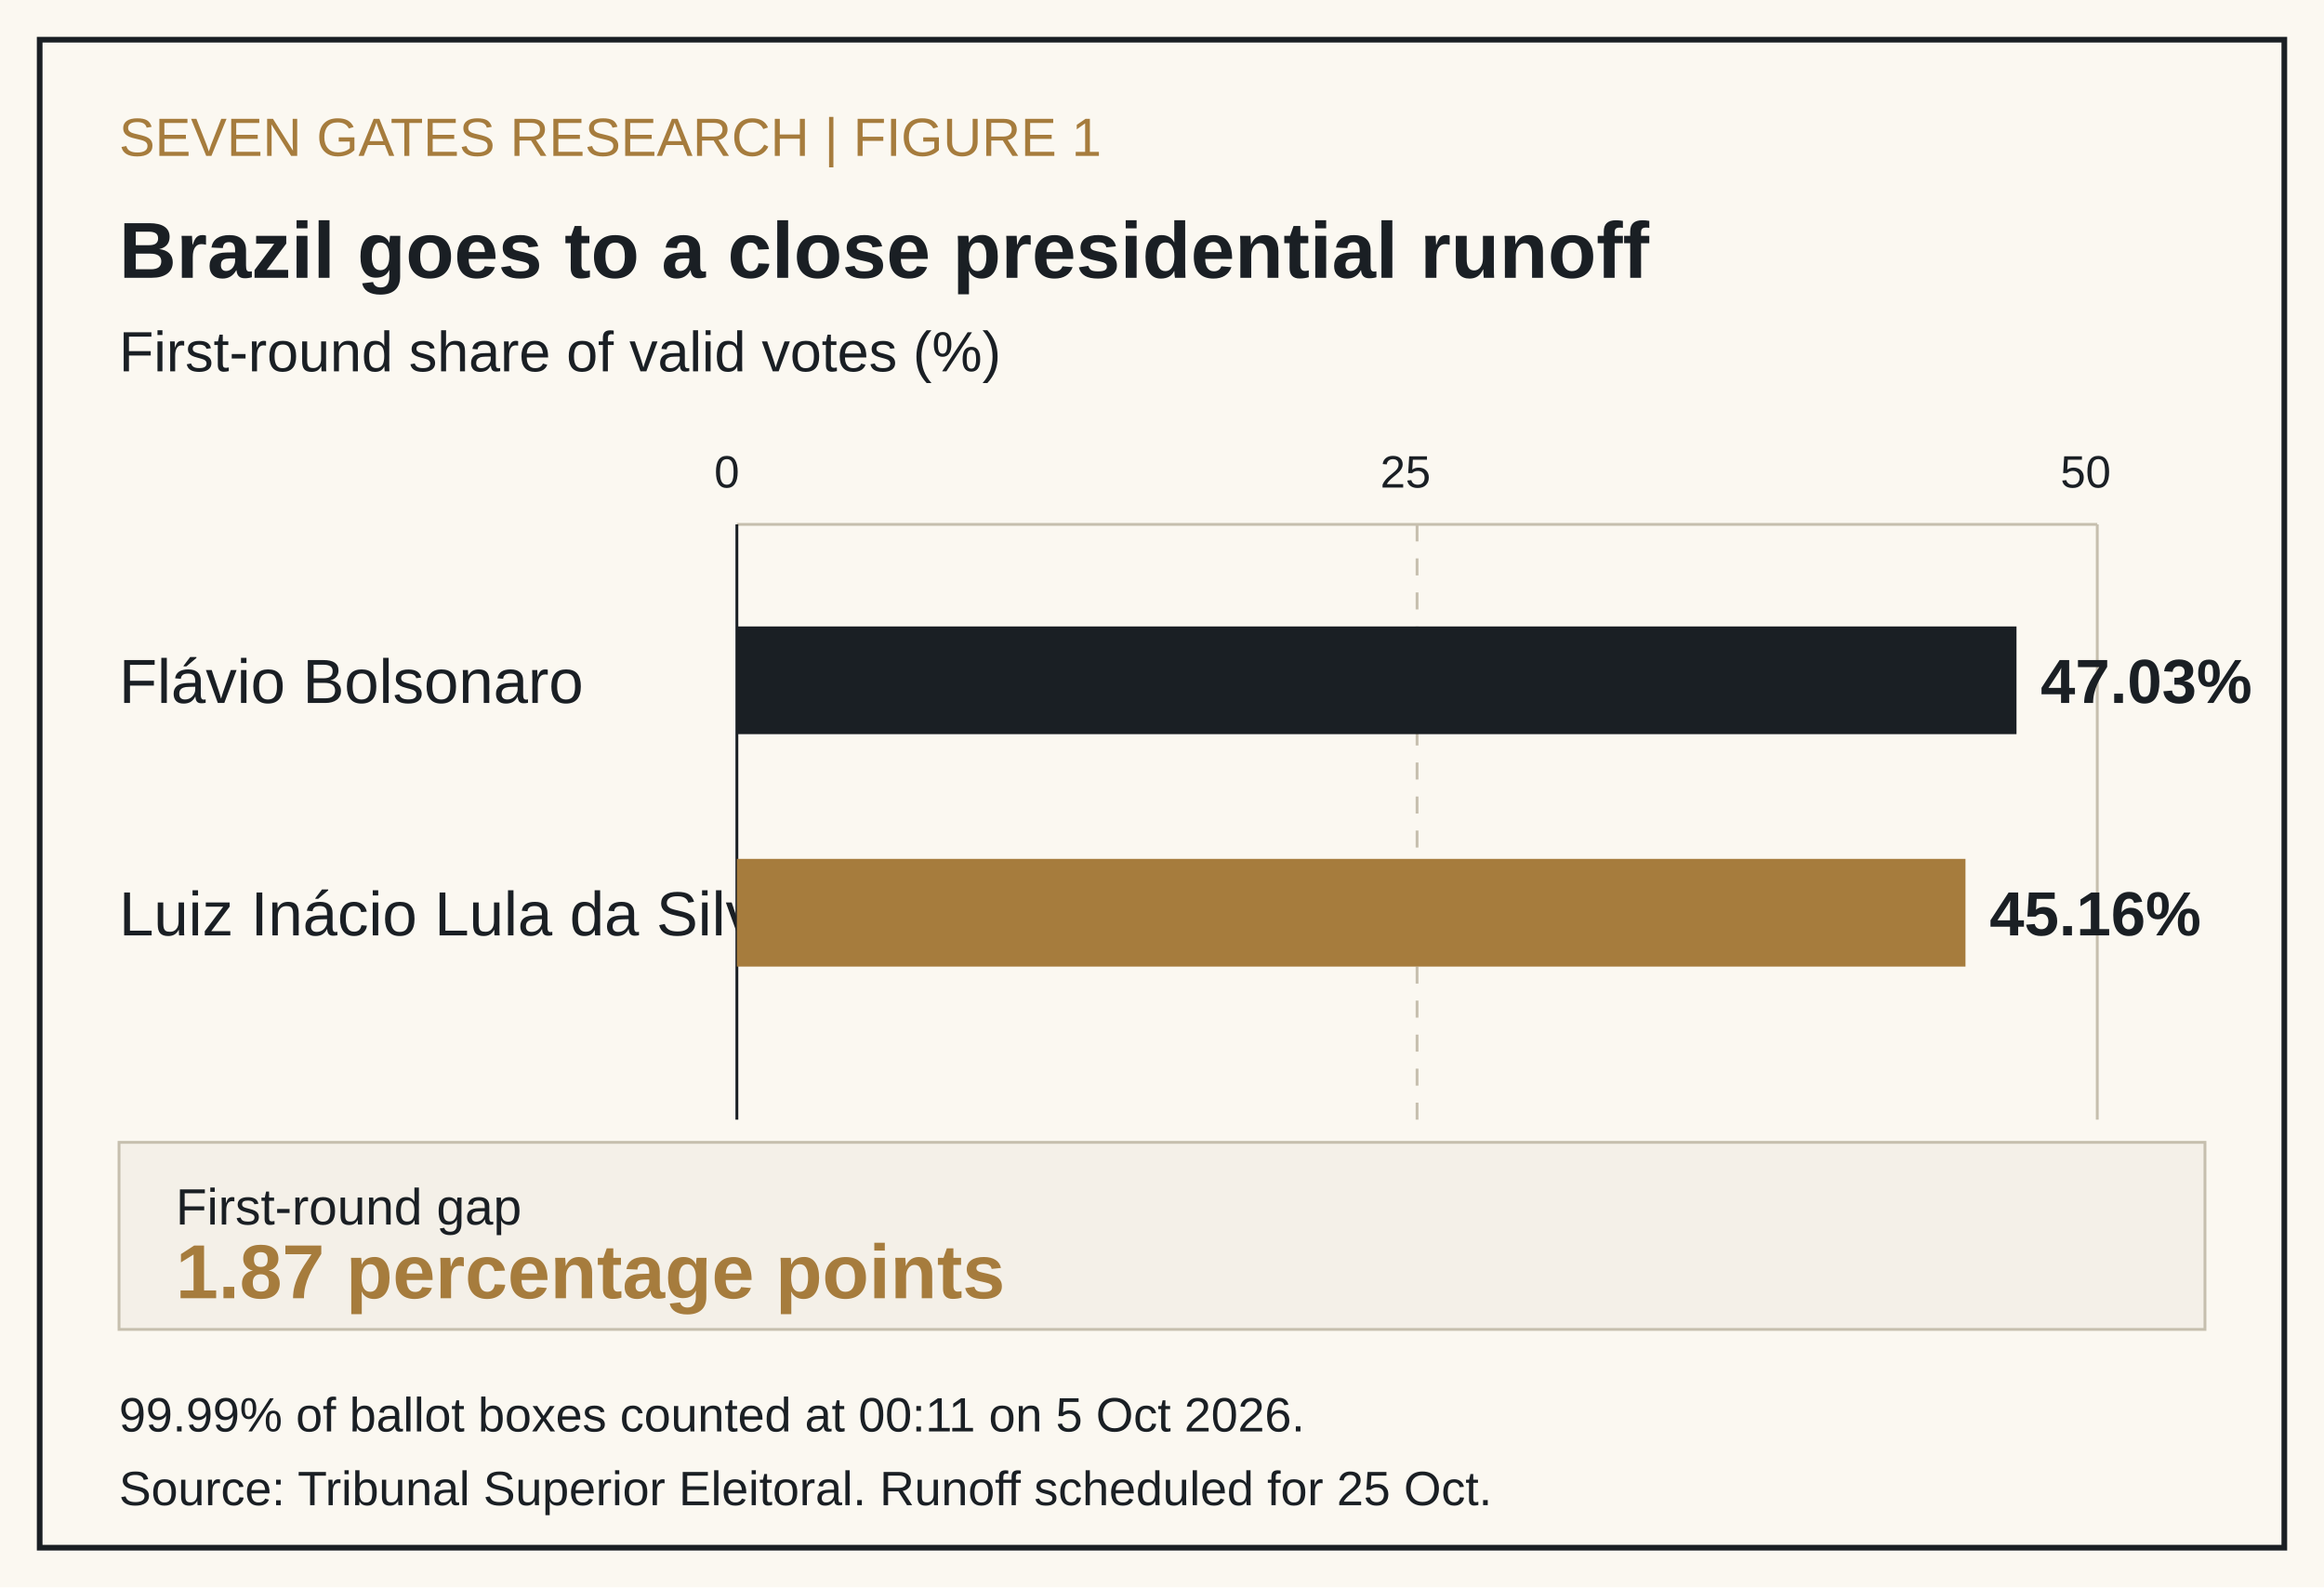
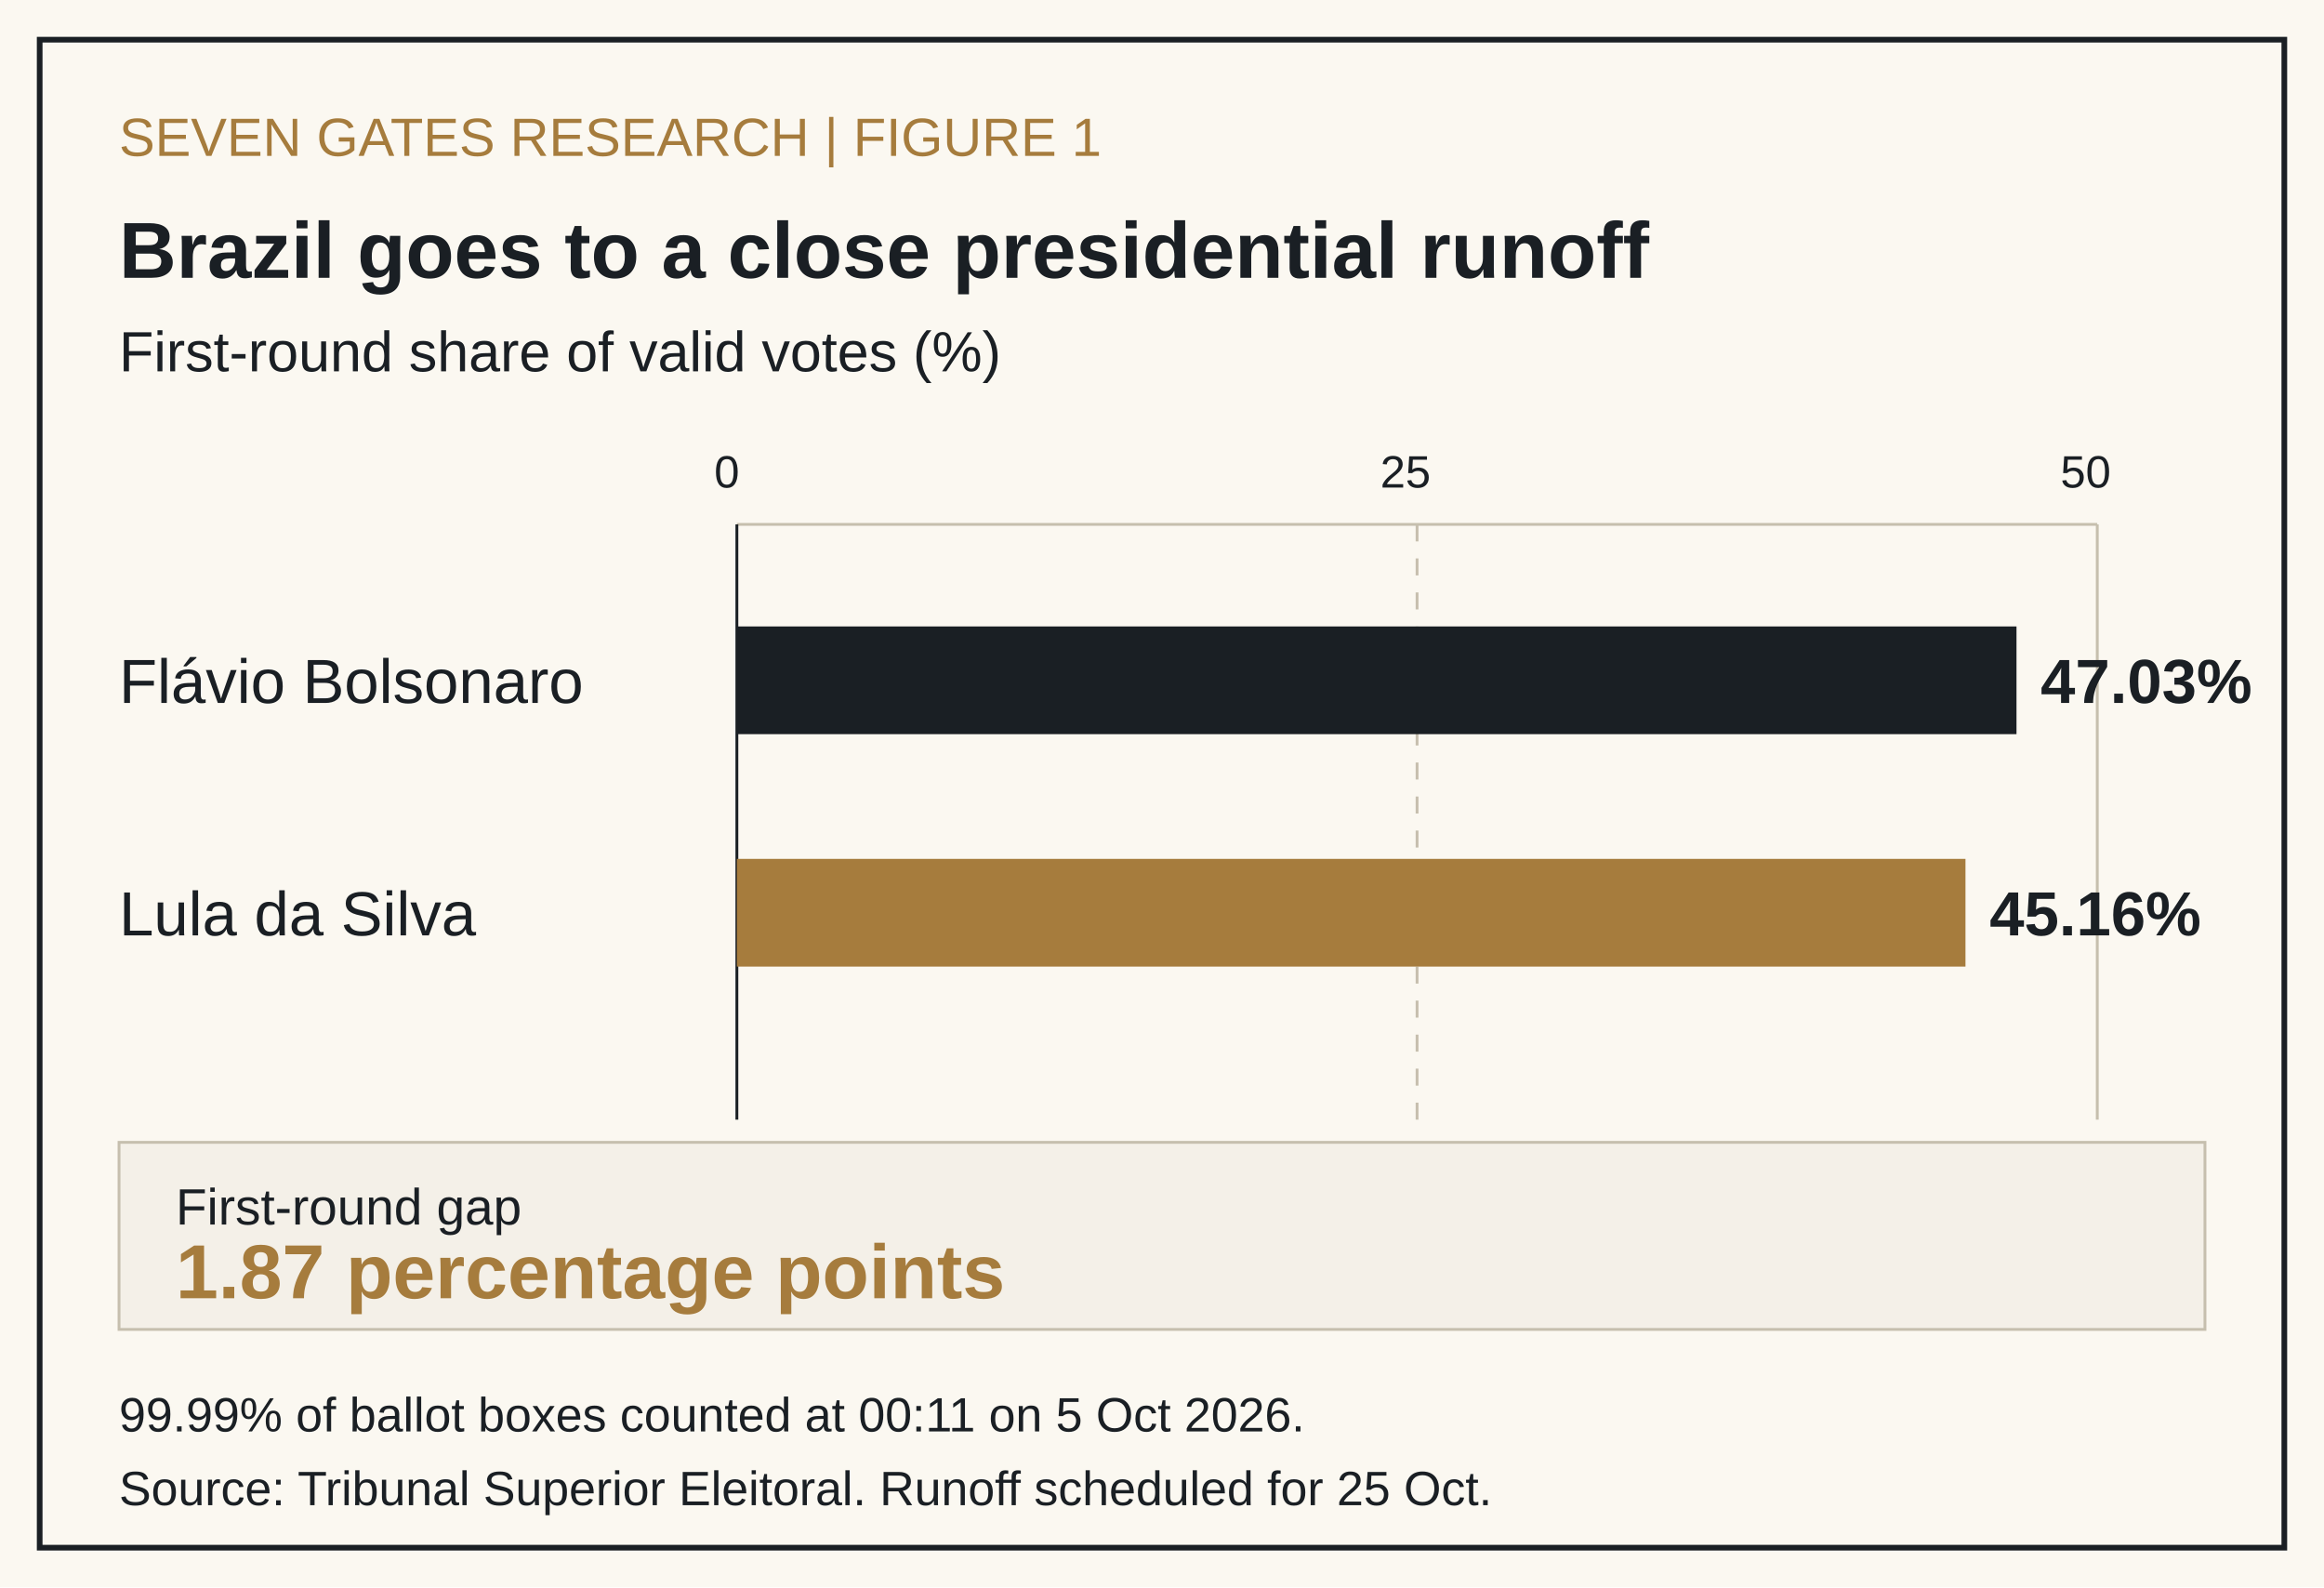
<svg xmlns="http://www.w3.org/2000/svg" width="820" height="560" viewBox="0 0 820 560" role="img" aria-labelledby="title desc">
  <rect width="820" height="560" fill="#FBF8F1" />
  <rect x="14" y="14" width="792" height="532" fill="none" stroke="#1A1F24" stroke-width="2" />
  <g font-family="Arial,sans-serif" fill="#1A1F24">
    <text x="42" y="55" font-size="19" fill="#A67C3D">SEVEN GATES RESEARCH | FIGURE 1</text>
    <text x="42" y="98" font-size="28" font-weight="bold">Brazil goes to a close presidential runoff</text>
    <text x="42" y="131" font-size="20">First-round share of valid votes (%)</text>
    <line x1="260" y1="185" x2="740" y2="185" stroke="#C6BFAE" />
    <line x1="260" y1="185" x2="260" y2="395" stroke="#1A1F24" />
    <line x1="500" y1="185" x2="500" y2="395" stroke="#C6BFAE" stroke-dasharray="6 6" />
    <line x1="740" y1="185" x2="740" y2="395" stroke="#C6BFAE" />
    <text x="252" y="172" font-size="16">0</text>
    <text x="487" y="172" font-size="16">25</text>
    <text x="727" y="172" font-size="16">50</text>
    <text x="42" y="248" font-size="22">Flávio Bolsonaro</text>
    <rect x="260" y="221" width="451.5" height="38" fill="#1A1F24" />
    <text x="720" y="248" font-size="22" font-weight="bold">47.03%</text>
-     <text x="42" y="330" font-size="22">Luiz Inácio Lula da Silva</text>
+     <text x="42" y="330" font-size="22">Lula da Silva</text>
    <rect x="260" y="303" width="433.5" height="38" fill="#A67C3D" />
    <text x="702" y="330" font-size="22" font-weight="bold">45.16%</text>
    <rect x="42" y="403" width="736" height="66" fill="#F4F0E8" stroke="#C6BFAE" />
    <text x="62" y="432" font-size="18">First-round gap</text>
    <text x="62" y="458" font-size="27" font-weight="bold" fill="#A67C3D">1.87 percentage points</text>
    <text x="42" y="505" font-size="17">99.99% of ballot boxes counted at 00:11 on 5 Oct 2026.</text>
    <text x="42" y="531" font-size="17">Source: Tribunal Superior Eleitoral. Runoff scheduled for 25 Oct.</text>
  </g>
</svg>
